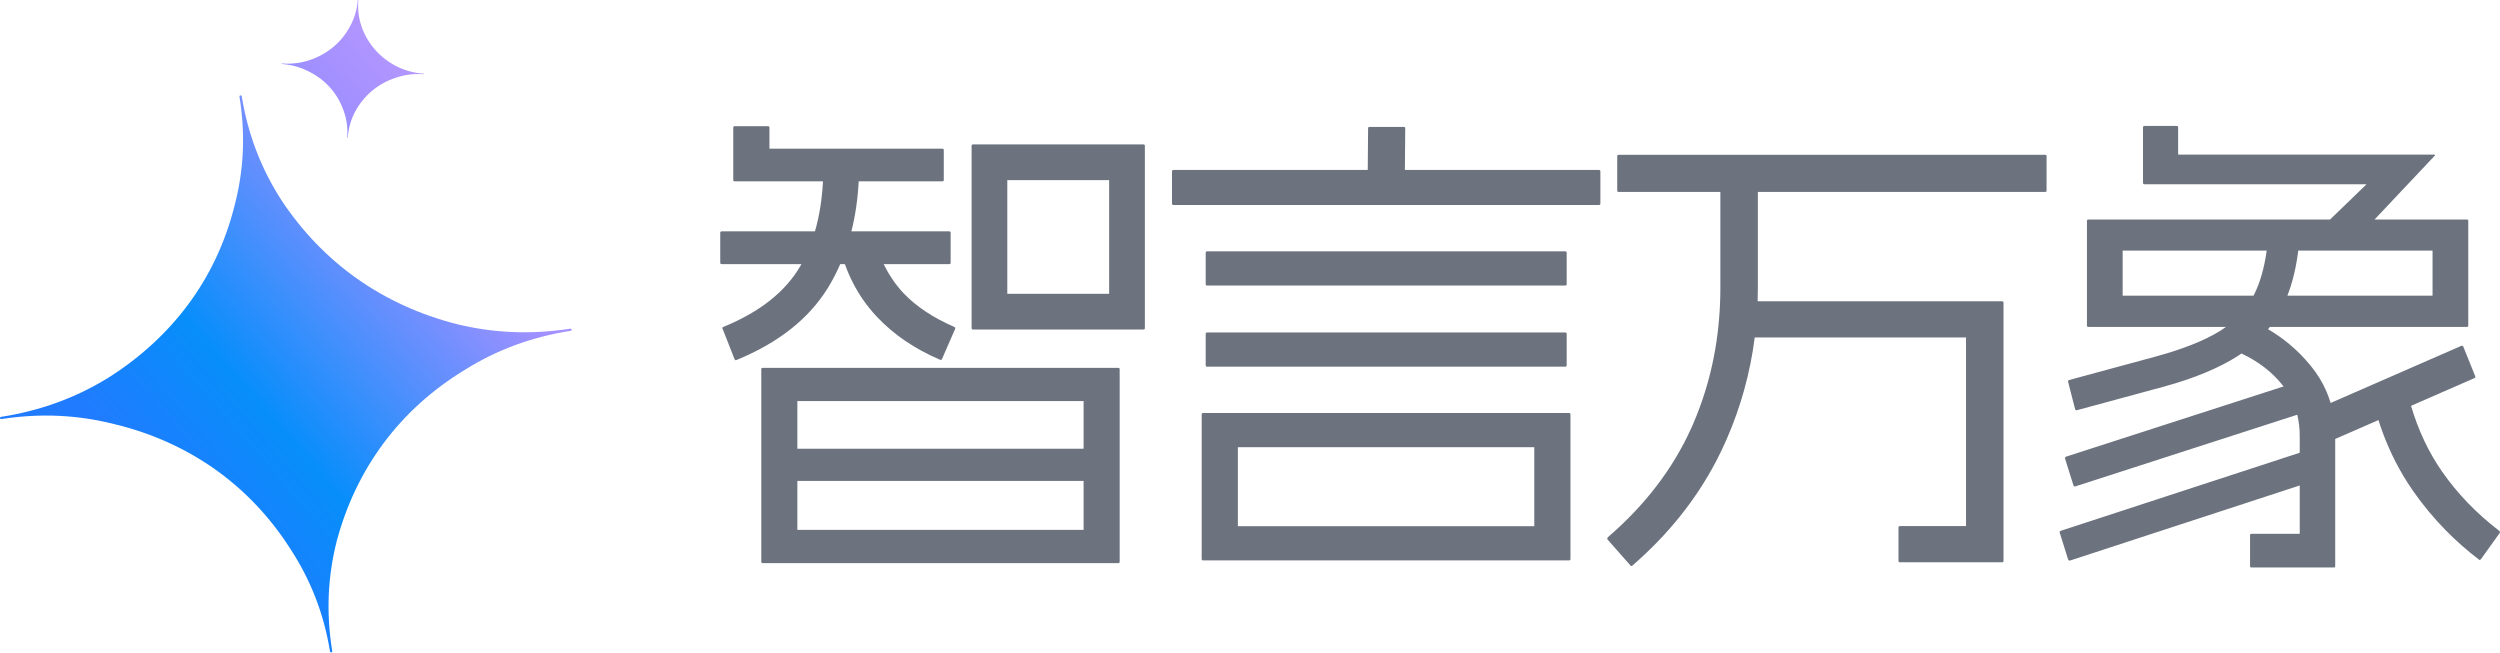
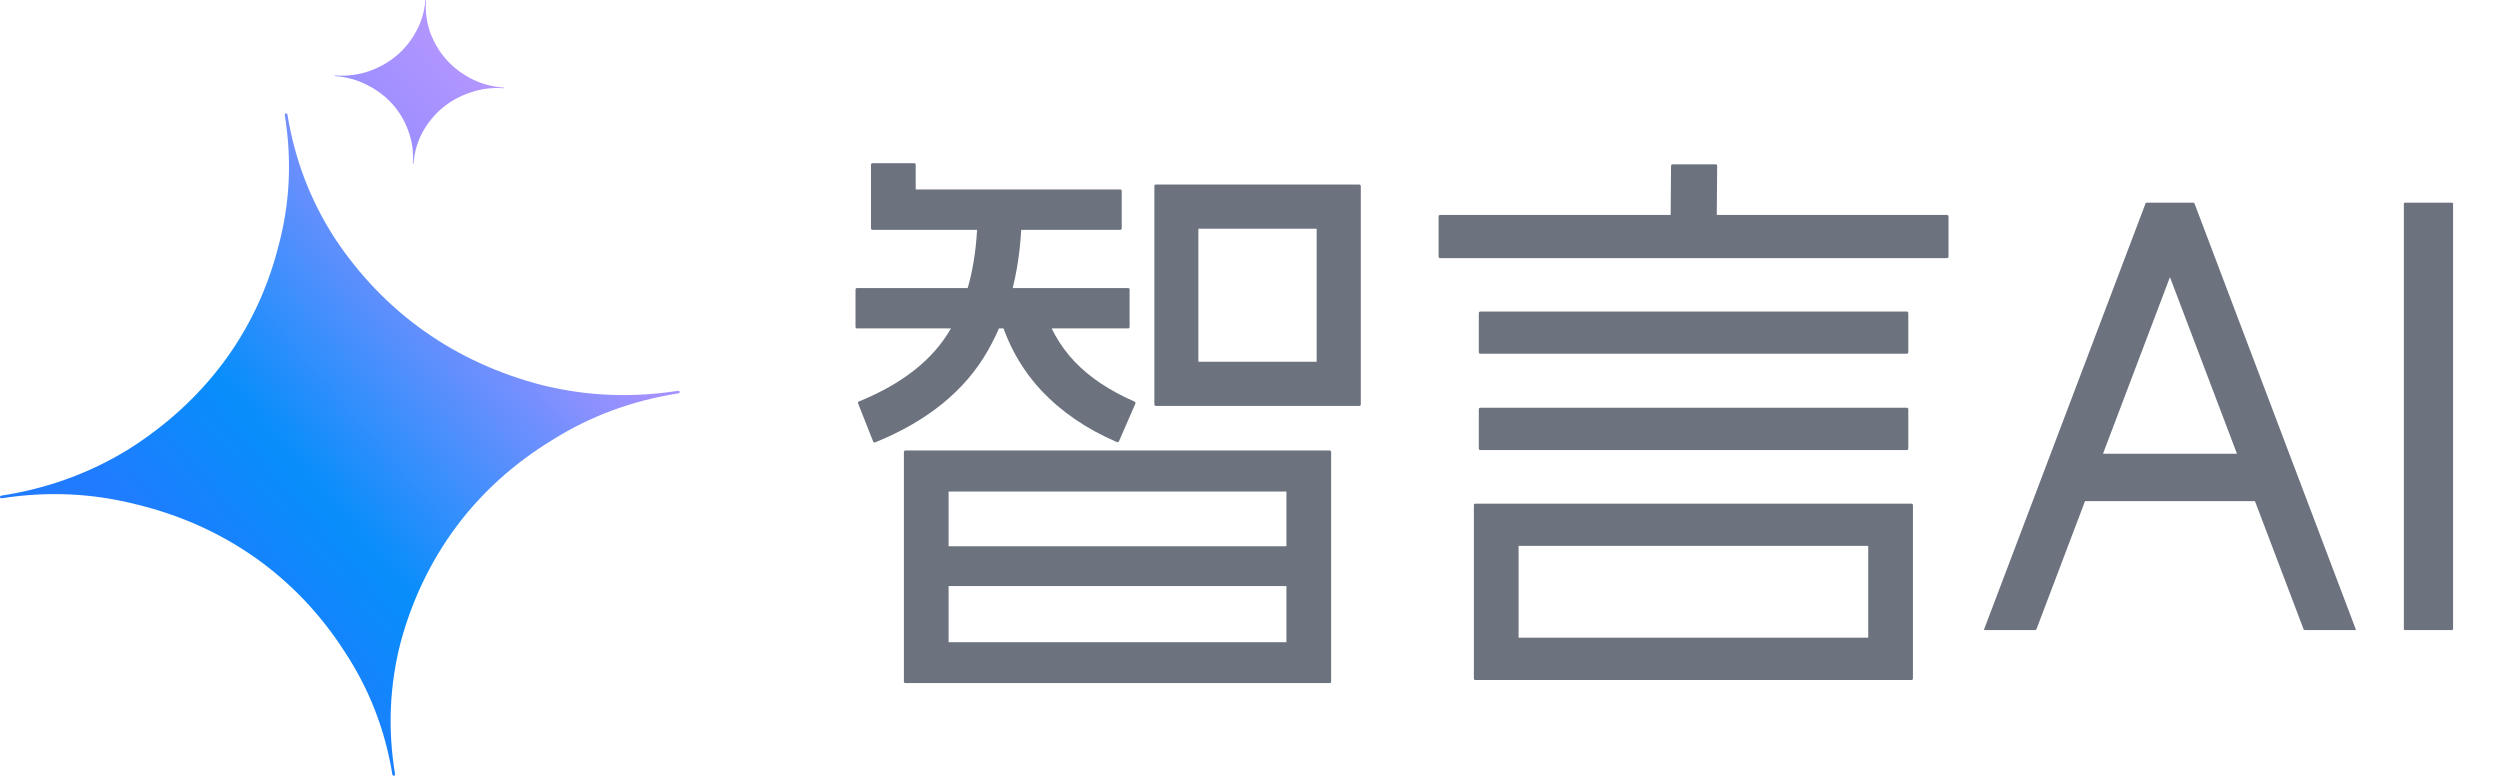
- <svg xmlns="http://www.w3.org/2000/svg" viewBox="0 0 774.045 202" width="774.045" height="202" fill="none" customFrame="#000000">
+ <svg xmlns="http://www.w3.org/2000/svg" viewBox="0 0 651 202" width="651" height="202" fill="none" customFrame="#000000">
  <defs>
-     <linearGradient id="paint_linear_12" x1="42.86" x2="163.07" y1="147.752" y2="43.735" gradientUnits="userSpaceOnUse">
+     <linearGradient id="paint_linear_4" x1="42.86" x2="163.07" y1="147.753" y2="43.736" gradientUnits="userSpaceOnUse">
      <stop stop-color="rgb(33,123,254)" offset="0" stop-opacity="1" />
      <stop stop-color="rgb(7,142,251)" offset="0.27" stop-opacity="1" />
      <stop stop-color="rgb(161,144,255)" offset="0.777" stop-opacity="1" />
      <stop stop-color="rgb(189,153,254)" offset="1" stop-opacity="1" />
    </linearGradient>
-     <linearGradient id="paint_linear_13" x1="42.279" x2="162.257" y1="146.763" y2="42.151" gradientUnits="userSpaceOnUse">
+     <linearGradient id="paint_linear_5" x1="42.279" x2="162.257" y1="146.763" y2="42.151" gradientUnits="userSpaceOnUse">
      <stop stop-color="rgb(33,123,254)" offset="0" stop-opacity="1" />
      <stop stop-color="rgb(7,142,251)" offset="0.27" stop-opacity="1" />
      <stop stop-color="rgb(161,144,255)" offset="0.777" stop-opacity="1" />
      <stop stop-color="rgb(189,153,254)" offset="1" stop-opacity="1" />
    </linearGradient>
  </defs>
-   <g id="智言万象">
-     <g id="组合 335">
-       <rect id="矩形 132" width="793" height="230" x="0" y="-7" opacity="0" fill="rgb(255,255,255)" />
-       <g id="组合 333">
-         <path id="矢量 480" d="M176.609 101.759C164.465 103.641 152.889 103.138 141.498 100.372C130.072 97.464 119.642 92.707 110.495 86.239C101.349 79.773 93.47 71.575 87.089 61.904C80.856 52.21 76.773 41.631 74.844 29.809C74.834 29.748 74.808 29.691 74.769 29.642C74.729 29.595 74.675 29.558 74.618 29.536C74.558 29.514 74.493 29.508 74.432 29.517C74.371 29.526 74.313 29.551 74.266 29.589C74.219 29.626 74.182 29.675 74.16 29.731C74.139 29.787 74.132 29.847 74.142 29.906C76.071 41.728 75.483 53.031 72.498 64.153C69.66 75.265 64.851 85.416 58.216 94.329C51.579 103.242 43.166 110.919 33.241 117.136C23.294 123.209 12.436 127.188 0.291 129.071C0.109 129.111 -0.025 129.291 0.004 129.471C0.035 129.662 0.219 129.781 0.403 129.753C12.536 127.872 24.135 128.445 35.562 131.354C46.964 134.118 57.383 138.803 66.529 145.27C75.678 151.748 83.481 159.946 89.715 169.652C96.096 179.323 100.251 189.879 102.182 201.712C102.191 201.772 102.216 201.827 102.255 201.874C102.294 201.92 102.344 201.955 102.401 201.977C102.458 201.999 102.52 202.005 102.581 201.996C102.641 201.987 102.698 201.961 102.746 201.923C102.793 201.886 102.83 201.837 102.852 201.781C102.874 201.725 102.88 201.664 102.87 201.606C100.939 189.772 101.455 178.492 104.293 167.393C107.279 156.259 112.161 146.095 118.794 137.17C125.431 128.258 133.844 120.654 143.804 114.579C153.729 108.363 164.574 104.311 176.706 102.432C176.902 102.401 177.025 102.223 176.996 102.042C176.988 101.984 176.964 101.929 176.928 101.882C176.89 101.836 176.842 101.8 176.786 101.778C176.73 101.756 176.668 101.75 176.609 101.759Z" fill="url(#paint_linear_12)" fill-rule="evenodd" />
-         <path id="矢量 481" d="M131.182 22.812C128.157 22.595 125.408 21.84 122.834 20.557C120.261 19.237 118.033 17.532 116.214 15.49C114.395 13.448 112.981 11.063 112.012 8.409C111.08 5.758 110.716 3.014 110.94 0.092C110.941 0.077 110.939 0.062 110.932 0.048C110.925 0.035 110.914 0.023 110.902 0.015C110.889 0.006 110.874 0.001 110.857 0C110.844 -0.001 110.828 0.002 110.814 0.008C110.801 0.014 110.789 0.024 110.781 0.036C110.772 0.048 110.768 0.062 110.766 0.076C110.54 2.999 109.741 5.659 108.379 8.144C107.05 10.636 105.305 12.79 103.193 14.549C101.081 16.308 98.615 17.677 95.871 18.613C93.129 19.514 90.291 19.867 87.266 19.648C87.22 19.648 87.178 19.683 87.174 19.728C87.17 19.775 87.207 19.814 87.254 19.818C90.275 20.035 93.026 20.808 95.6 22.127C98.176 23.41 100.405 25.098 102.224 27.141C104.043 29.185 105.439 31.566 106.372 34.219C107.339 36.873 107.722 39.616 107.498 42.541C107.497 42.555 107.499 42.57 107.506 42.583C107.512 42.596 107.522 42.607 107.535 42.615C107.547 42.624 107.562 42.629 107.577 42.63C107.593 42.63 107.607 42.628 107.62 42.622C107.635 42.615 107.646 42.606 107.655 42.594C107.663 42.582 107.669 42.567 107.669 42.553C107.894 39.628 108.674 36.969 110.002 34.481C111.367 31.993 113.13 29.839 115.241 28.077C117.354 26.318 119.816 24.968 122.56 24.067C125.305 23.131 128.144 22.76 131.166 22.978C131.215 22.981 131.255 22.946 131.258 22.901C131.259 22.887 131.257 22.872 131.251 22.86C131.245 22.847 131.235 22.835 131.224 22.827C131.211 22.819 131.196 22.813 131.181 22.812L131.182 22.812Z" fill="url(#paint_linear_13)" fill-rule="evenodd" />
+   <g id="组合 337">
+     <path id="" d="M235.373 117.748Q235.373 117.308 235.812 117.308L346.188 117.308Q346.627 117.308 346.627 117.748L346.627 177.44Q346.627 177.879 346.188 177.879L235.812 177.879Q235.373 177.879 235.373 177.44L235.373 117.748ZM334.982 128.001L247.018 128.001L247.018 167.223L334.982 167.223L334.982 128.001ZM340.365 142.247Q340.805 142.247 340.805 142.687L340.805 152.171Q340.805 152.611 340.365 152.611L241.635 152.611Q241.195 152.611 241.195 152.171L241.195 142.687Q241.195 142.247 241.635 142.247L340.365 142.247ZM265.622 54.613Q266.061 54.613 266.061 55.016Q265.988 76.073 257.125 91.49Q248.3 106.871 228.012 115.147Q227.792 115.294 227.646 115.221Q227.499 115.147 227.353 114.928L223.471 105.113Q223.251 104.71 223.69 104.527Q240.719 97.606 247.604 85.558Q254.489 73.473 254.562 55.199Q254.562 54.613 255.001 54.613L265.622 54.613ZM293.747 75.011Q294.149 75.011 294.149 75.45L294.149 85.082Q294.149 85.521 293.747 85.521L223.178 85.521Q222.775 85.521 222.775 85.082L222.775 75.45Q222.775 75.011 223.178 75.011L293.747 75.011ZM270.675 78.49Q270.895 78.343 271.005 78.453Q271.115 78.563 271.188 78.783Q274.008 88.048 279.831 94.164Q285.653 100.279 295.395 104.564Q295.834 104.784 295.614 105.187L291.403 114.854Q291.183 115.294 290.744 115.074Q279.025 110.021 271.225 101.744Q263.424 93.431 260.165 81.932Q260.019 81.603 260.458 81.346L270.675 78.49ZM238.009 42.491Q238.449 42.491 238.449 42.931L238.449 49.339L291.659 49.339Q292.099 49.339 292.099 49.779L292.099 59.41Q292.099 59.85 291.659 59.85L227.243 59.85Q227.023 59.85 226.913 59.74Q226.803 59.63 226.803 59.41L226.803 42.931Q226.803 42.491 227.243 42.491L238.009 42.491ZM300.595 48.497Q300.595 48.058 300.998 48.058L353.915 48.058Q354.354 48.058 354.354 48.497L354.354 105.26Q354.354 105.699 353.915 105.699L300.998 105.699Q300.595 105.699 300.595 105.26L300.595 48.497ZM342.855 59.557L312.057 59.557L312.057 94.2L342.855 94.2L342.855 59.557ZM383.798 131.59Q383.798 131.334 383.871 131.261Q383.981 131.151 384.237 131.151L497.689 131.151Q497.946 131.151 498.019 131.261Q498.129 131.334 498.129 131.59L498.129 176.634Q498.129 176.854 498.019 176.964Q497.946 177.074 497.689 177.074L384.237 177.074Q383.981 177.074 383.871 176.964Q383.798 176.854 383.798 176.634L383.798 131.59ZM486.483 142.137L395.443 142.137L395.443 166.051L486.483 166.051L486.483 142.137ZM496.481 106.175Q496.92 106.175 496.92 106.615L496.92 116.759Q496.92 117.198 496.481 117.198L385.519 117.198Q385.08 117.198 385.08 116.759L385.08 106.615Q385.08 106.175 385.519 106.175L496.481 106.175ZM496.481 81.126Q496.92 81.126 496.92 81.566L496.92 91.673Q496.92 92.113 496.481 92.113L385.519 92.113Q385.08 92.113 385.08 91.673L385.08 81.566Q385.08 81.126 385.519 81.126L496.481 81.126ZM506.955 55.968Q507.394 55.968 507.394 56.407L507.394 66.771Q507.394 67.21 506.955 67.21L375.045 67.21Q374.606 67.21 374.606 66.771L374.606 56.407Q374.606 55.968 375.045 55.968L506.955 55.968ZM446.713 42.784Q447.152 42.784 447.152 43.224L447.006 61.205Q447.006 61.607 446.566 61.607L435.434 61.607Q434.994 61.607 434.994 61.205L435.141 43.224Q435.141 42.784 435.58 42.784L446.713 42.784ZM613.412 163.78Q613.485 163.927 613.449 164Q613.412 164.073 613.266 164.073L600.265 164.073Q600.119 164.073 599.972 164Q599.862 163.927 599.826 163.78L562.326 64.977L567.782 64.977L530.319 163.78Q530.246 163.927 530.099 164Q529.989 164.073 529.843 164.073L516.842 164.073Q516.696 164.073 516.659 164Q516.623 163.927 516.696 163.78L558.664 53.075Q558.664 52.782 559.103 52.782L571.005 52.782Q571.481 52.782 571.481 53.075L613.412 163.78ZM591.366 118.15L591.366 130.492L538.742 130.492L538.742 118.15L591.366 118.15ZM638.783 163.78Q638.783 163.927 638.673 164Q638.599 164.073 638.453 164.073L626.258 164.073Q626.112 164.073 626.038 164Q625.965 163.927 625.965 163.78L625.965 53.075Q625.965 52.928 626.038 52.855Q626.112 52.782 626.258 52.782L638.453 52.782Q638.599 52.782 638.673 52.855Q638.783 52.928 638.783 53.075L638.783 163.78Z" fill="rgb(108,115,127)" fill-rule="nonzero" />
+     <g id="智言万象">
+       <g id="组合 335">
+         <rect id="矩形 132" width="793" height="230" x="0" y="-7" opacity="0" fill="rgb(255,255,255)" />
+         <g id="组合 333">
+           <path id="矢量 480" d="M176.609 101.759C164.465 103.641 152.889 103.138 141.498 100.372C130.072 97.464 119.642 92.707 110.495 86.239C101.349 79.773 93.47 71.575 87.089 61.904C80.856 52.21 76.773 41.631 74.844 29.809C74.834 29.748 74.808 29.691 74.769 29.642C74.729 29.595 74.675 29.558 74.618 29.536C74.558 29.514 74.493 29.508 74.432 29.517C74.371 29.526 74.313 29.551 74.266 29.589C74.219 29.627 74.182 29.675 74.16 29.732C74.139 29.787 74.132 29.847 74.142 29.906C76.071 41.728 75.483 53.031 72.498 64.153C69.66 75.265 64.851 85.417 58.216 94.329C51.579 103.242 43.166 110.919 33.241 117.136C23.294 123.21 12.436 127.188 0.291 129.071C0.109 129.111 -0.025 129.291 0.004 129.471C0.035 129.663 0.219 129.781 0.403 129.753C12.536 127.872 24.135 128.445 35.562 131.354C46.964 134.118 57.383 138.803 66.529 145.27C75.678 151.748 83.481 159.946 89.715 169.652C96.096 179.323 100.251 189.879 102.182 201.713C102.191 201.772 102.216 201.827 102.255 201.874C102.294 201.92 102.344 201.956 102.401 201.977C102.458 201.999 102.52 202.005 102.581 201.996C102.641 201.987 102.698 201.961 102.746 201.924C102.793 201.886 102.83 201.837 102.852 201.782C102.874 201.725 102.88 201.664 102.87 201.606C100.939 189.772 101.455 178.492 104.293 167.393C107.279 156.259 112.161 146.095 118.794 137.17C125.431 128.258 133.844 120.654 143.804 114.579C153.729 108.363 164.574 104.311 176.706 102.432C176.902 102.401 177.025 102.223 176.996 102.042C176.988 101.984 176.964 101.929 176.928 101.883C176.89 101.836 176.842 101.8 176.786 101.778C176.73 101.756 176.668 101.75 176.609 101.759Z" fill="url(#paint_linear_4)" fill-rule="evenodd" />
+           <path id="矢量 481" d="M131.182 22.812C128.157 22.595 125.408 21.84 122.834 20.557C120.261 19.237 118.033 17.532 116.214 15.49C114.395 13.448 112.981 11.063 112.012 8.409C111.08 5.758 110.716 3.014 110.94 0.092C110.941 0.077 110.939 0.062 110.932 0.048C110.925 0.035 110.914 0.023 110.902 0.015C110.889 0.006 110.874 0.001 110.857 0C110.844 -0.001 110.828 0.002 110.814 0.008C110.801 0.014 110.789 0.024 110.781 0.036C110.772 0.048 110.768 0.062 110.766 0.076C110.54 2.999 109.741 5.659 108.379 8.144C107.05 10.636 105.305 12.79 103.193 14.549C101.081 16.308 98.615 17.677 95.871 18.613C93.129 19.514 90.291 19.867 87.266 19.648C87.22 19.648 87.178 19.683 87.174 19.728C87.17 19.775 87.207 19.814 87.254 19.818C90.275 20.035 93.026 20.808 95.6 22.127C98.176 23.41 100.405 25.098 102.224 27.141C104.043 29.185 105.439 31.566 106.372 34.219C107.339 36.873 107.722 39.616 107.498 42.541C107.497 42.555 107.499 42.57 107.506 42.583C107.512 42.596 107.522 42.607 107.535 42.615C107.547 42.624 107.562 42.629 107.577 42.63C107.593 42.63 107.607 42.628 107.62 42.622C107.635 42.615 107.646 42.606 107.655 42.594C107.663 42.582 107.669 42.567 107.669 42.553C107.894 39.628 108.674 36.969 110.002 34.481C111.367 31.993 113.13 29.839 115.241 28.077C117.354 26.318 119.816 24.968 122.56 24.067C125.305 23.131 128.144 22.76 131.166 22.978C131.215 22.981 131.255 22.946 131.258 22.901C131.259 22.887 131.257 22.872 131.251 22.86C131.245 22.847 131.235 22.835 131.224 22.827C131.211 22.819 131.196 22.813 131.181 22.812L131.182 22.812Z" fill="url(#paint_linear_5)" fill-rule="evenodd" />
+         </g>
      </g>
    </g>
-     <path id="矢量 491" d="M674.28 39.11Q674.171 39 673.951 39L663.953 39Q663.734 39 663.624 39.11Q663.514 39.22 663.514 39.44L663.514 56.578Q663.514 56.835 663.642 56.953Q663.751 57.054 663.953 57.054L732.728 57.054L721.427 67.967L646.631 67.967Q646.375 67.967 646.265 68.077Q646.155 68.187 646.155 68.407L646.155 100.78Q646.155 101 646.265 101.109Q646.375 101.219 646.631 101.219L689.215 101.219Q688.267 101.903 687.244 102.538C682.484 105.467 675.904 108.08 667.505 110.375L640.626 117.662Q640.354 117.798 640.306 117.989Q640.277 118.108 640.333 118.248L642.493 126.708Q642.629 126.979 642.821 127.027Q642.939 127.056 643.079 127L669.959 119.713C679.334 117.149 686.964 113.988 692.847 110.228Q693.438 109.848 694.009 109.455Q701.825 113.144 706.653 119.164Q706.848 119.403 707.035 119.645L639.673 141.393Q639.39 141.558 639.35 141.769Q639.328 141.885 639.38 142.015L641.981 150.292Q642.145 150.596 642.353 150.631Q642.471 150.65 642.603 150.584L711.269 128.405Q712.037 131.512 712.037 134.984L712.037 140.173L638.026 164.354Q637.754 164.49 637.706 164.681Q637.677 164.8 637.733 164.94L640.333 173.253Q640.498 173.536 640.709 173.576Q640.825 173.598 640.955 173.546L712.037 150.311L712.037 165.27L697.095 165.27Q696.876 165.27 696.766 165.379Q696.656 165.489 696.656 165.709L696.656 175.23Q696.656 175.488 696.784 175.606Q696.893 175.707 697.095 175.707L722.584 175.707Q722.803 175.707 722.913 175.597Q723.023 175.487 723.023 175.23L723.023 135.912L736.41 130.062Q739.26 139.114 743.962 147.071Q745.432 149.559 747.083 151.939Q751.637 158.459 757.122 164.069Q761.958 169.015 767.518 173.253Q767.635 173.37 767.752 173.37Q767.781 173.37 767.811 173.363Q767.957 173.326 768.104 173.18L773.963 165.013Q774.031 164.923 774.043 164.826Q774.07 164.608 773.817 164.354Q763.27 156.297 756.055 145.934Q749.856 136.982 746.497 125.654L766.126 117.076Q766.346 116.966 766.401 116.802Q766.456 116.637 766.346 116.417L762.684 107.335Q762.581 107.13 762.423 107.068Q762.242 106.998 761.988 107.115L721.6 124.765Q721.056 122.927 720.303 121.178Q718.46 116.899 715.369 113.158Q712.339 109.457 708.723 106.464Q705.685 103.948 702.233 101.932Q702.521 101.579 702.8 101.219L763.746 101.219Q764.002 101.219 764.112 101.109Q764.222 101 764.222 100.78L764.222 68.407Q764.222 68.187 764.112 68.077Q764.002 67.967 763.746 67.967L735.201 67.967L753.821 48.228Q753.895 48.155 753.931 48.082Q753.943 48.058 753.943 48.033Q753.943 47.984 753.895 47.935Q753.821 47.862 753.675 47.862L674.39 47.862L674.39 39.44Q674.39 39.22 674.28 39.11ZM708.218 91.551L753.162 91.551L753.162 77.599L711.583 77.599Q710.598 85.437 708.218 91.551ZM701.813 77.599L657.215 77.599L657.215 91.551L697.732 91.551Q697.798 91.424 697.864 91.295Q700.647 85.817 701.813 77.599ZM237.795 39.073Q238.015 39.073 238.125 39.183Q238.234 39.293 238.234 39.513L238.234 46.031L291.774 46.031Q291.994 46.031 292.104 46.141Q292.214 46.251 292.214 46.471L292.214 55.699Q292.214 55.919 292.104 56.029Q291.994 56.139 291.774 56.139L265.868 56.139Q265.446 64.347 263.604 71.629L293.898 71.629Q294.101 71.629 294.21 71.73Q294.338 71.848 294.338 72.106L294.338 81.297Q294.338 81.554 294.21 81.673Q294.101 81.773 293.898 81.773L273.61 81.773Q276.109 86.921 279.799 90.819Q285.659 96.971 295.473 101.219Q295.701 101.352 295.752 101.534L295.752 101.535Q295.799 101.704 295.693 101.915L291.665 111.144Q291.555 111.363 291.39 111.418Q291.225 111.473 291.005 111.363Q279.287 106.346 271.486 98.07Q269.15 95.58 267.225 92.804L267.225 92.804Q263.727 87.76 261.586 81.773L260.156 81.773Q258.786 84.918 257.094 87.853Q256.742 88.466 256.372 89.068L256.372 89.068Q247.495 103.492 228.09 111.437C227.944 111.534 227.822 111.559 227.724 111.51Q227.578 111.437 227.431 111.217L223.732 101.805Q223.617 101.574 223.684 101.424Q223.744 101.289 223.952 101.219Q241.018 94.261 247.939 82.14Q248.043 81.957 248.146 81.773L223.439 81.773Q223.237 81.773 223.128 81.673Q223 81.554 223 81.297L223 72.106Q223 71.848 223.128 71.73Q223.237 71.629 223.439 71.629L252.328 71.629Q254.364 64.607 254.809 56.139L227.468 56.139Q227.248 56.139 227.138 56.029Q227.028 55.919 227.028 55.699L227.028 39.513Q227.028 39.293 227.138 39.183Q227.248 39.073 227.468 39.073L237.795 39.073ZM434.975 39.403Q434.865 39.293 434.645 39.293L424.025 39.293Q423.805 39.293 423.695 39.403Q423.586 39.513 423.586 39.732L423.48 52.623L363.307 52.623Q363.105 52.623 362.996 52.724Q362.868 52.842 362.868 53.099L362.868 63.023Q362.868 63.243 362.978 63.353Q363.087 63.463 363.307 63.463L495.07 63.463Q495.29 63.463 495.399 63.353Q495.509 63.243 495.509 63.023L495.509 53.099Q495.509 52.842 495.381 52.724Q495.272 52.623 495.07 52.623L434.979 52.623L435.085 39.732Q435.085 39.513 434.975 39.403ZM300.82 45.152Q300.82 44.933 300.93 44.823Q301.04 44.713 301.259 44.713L353.994 44.713Q354.251 44.713 354.369 44.841Q354.47 44.95 354.47 45.152L354.47 101.585Q354.47 101.788 354.369 101.897Q354.251 102.025 353.994 102.025L301.259 102.025Q301.04 102.025 300.93 101.915Q300.82 101.805 300.82 101.585L300.82 45.152ZM633.216 47.935Q633.436 47.935 633.546 48.045Q633.656 48.155 633.656 48.375L633.656 58.995Q633.656 59.215 633.546 59.325Q633.436 59.435 633.216 59.435L544.264 59.435L544.264 89.098C544.264 90.496 544.241 91.887 544.194 93.272L619.886 93.272Q620.045 93.272 620.146 93.348Q620.185 93.378 620.216 93.419Q620.326 93.529 620.326 93.749L620.326 173.656Q620.326 173.875 620.216 173.985Q620.106 174.095 619.886 174.095L588.246 174.095Q588.026 174.095 587.916 173.985Q587.806 173.875 587.806 173.656L587.806 163.365Q587.806 163.108 587.934 162.99Q588.044 162.889 588.246 162.889L608.717 162.889L608.717 104.479L543.299 104.479C541.906 115.394 539.005 125.905 534.596 136.009Q533.09 139.473 531.342 142.809L531.341 142.811Q521.906 160.816 505.409 175.121Q505.286 175.243 505.157 175.25Q504.978 175.26 504.786 175.047L497.718 167.027Q497.667 166.958 497.647 166.881Q497.585 166.631 497.865 166.295Q515.094 151.441 523.607 132.639L523.637 132.573Q523.902 131.986 524.159 131.395Q525.321 128.716 526.324 125.978Q532.655 108.698 532.655 89.098L532.655 59.435L501.161 59.435Q500.941 59.435 500.831 59.325Q500.721 59.215 500.721 58.995L500.721 48.375Q500.721 48.155 500.831 48.045Q500.941 47.935 501.161 47.935L633.216 47.935ZM343.41 55.773L311.879 55.773L311.879 90.965L343.41 90.965L343.41 55.773ZM484.962 77.928Q484.853 77.818 484.633 77.818L373.744 77.818Q373.524 77.818 373.415 77.928Q373.305 78.038 373.305 78.258L373.305 87.962Q373.305 88.182 373.415 88.292Q373.524 88.402 373.744 88.402L484.633 88.402Q484.853 88.402 484.962 88.292Q485.072 88.182 485.072 87.962L485.072 78.258Q485.072 78.038 484.962 77.928ZM484.962 103.05Q484.853 102.94 484.633 102.94L373.744 102.94Q373.524 102.94 373.415 103.05Q373.305 103.16 373.305 103.38L373.305 113.084Q373.305 113.304 373.415 113.414Q373.524 113.524 373.744 113.524L484.633 113.524Q484.853 113.524 484.962 113.414Q485.072 113.304 485.072 113.084L485.072 103.38Q485.072 103.16 484.962 103.05ZM235.708 114.33Q235.708 114.11 235.817 114Q235.927 113.89 236.147 113.89L346.23 113.89Q346.45 113.89 346.56 114Q346.669 114.11 346.669 114.33L346.669 173.912Q346.669 174.132 346.56 174.242Q346.45 174.352 346.23 174.352L236.147 174.352Q235.927 174.352 235.817 174.242Q235.708 174.132 235.708 173.912L235.708 114.33ZM335.5 124.181L246.877 124.181L246.877 138.939L335.5 138.939L335.5 124.181ZM372.169 127.989Q372.06 128.099 372.06 128.355L372.06 173.07Q372.06 173.326 372.169 173.399Q372.279 173.509 372.499 173.509L485.805 173.509Q486.024 173.509 486.134 173.399Q486.244 173.326 486.244 173.07L486.244 128.355Q486.244 128.099 486.134 127.989Q486.024 127.879 485.805 127.879L372.499 127.879Q372.279 127.879 372.169 127.989ZM383.266 138.463L475.038 138.463L475.038 162.926L383.266 162.926L383.266 138.463ZM246.877 164.061L246.877 148.9L335.5 148.9L335.5 164.061L246.877 164.061Z" fill="rgb(108,115,127)" fill-rule="evenodd" />
  </g>
</svg>
